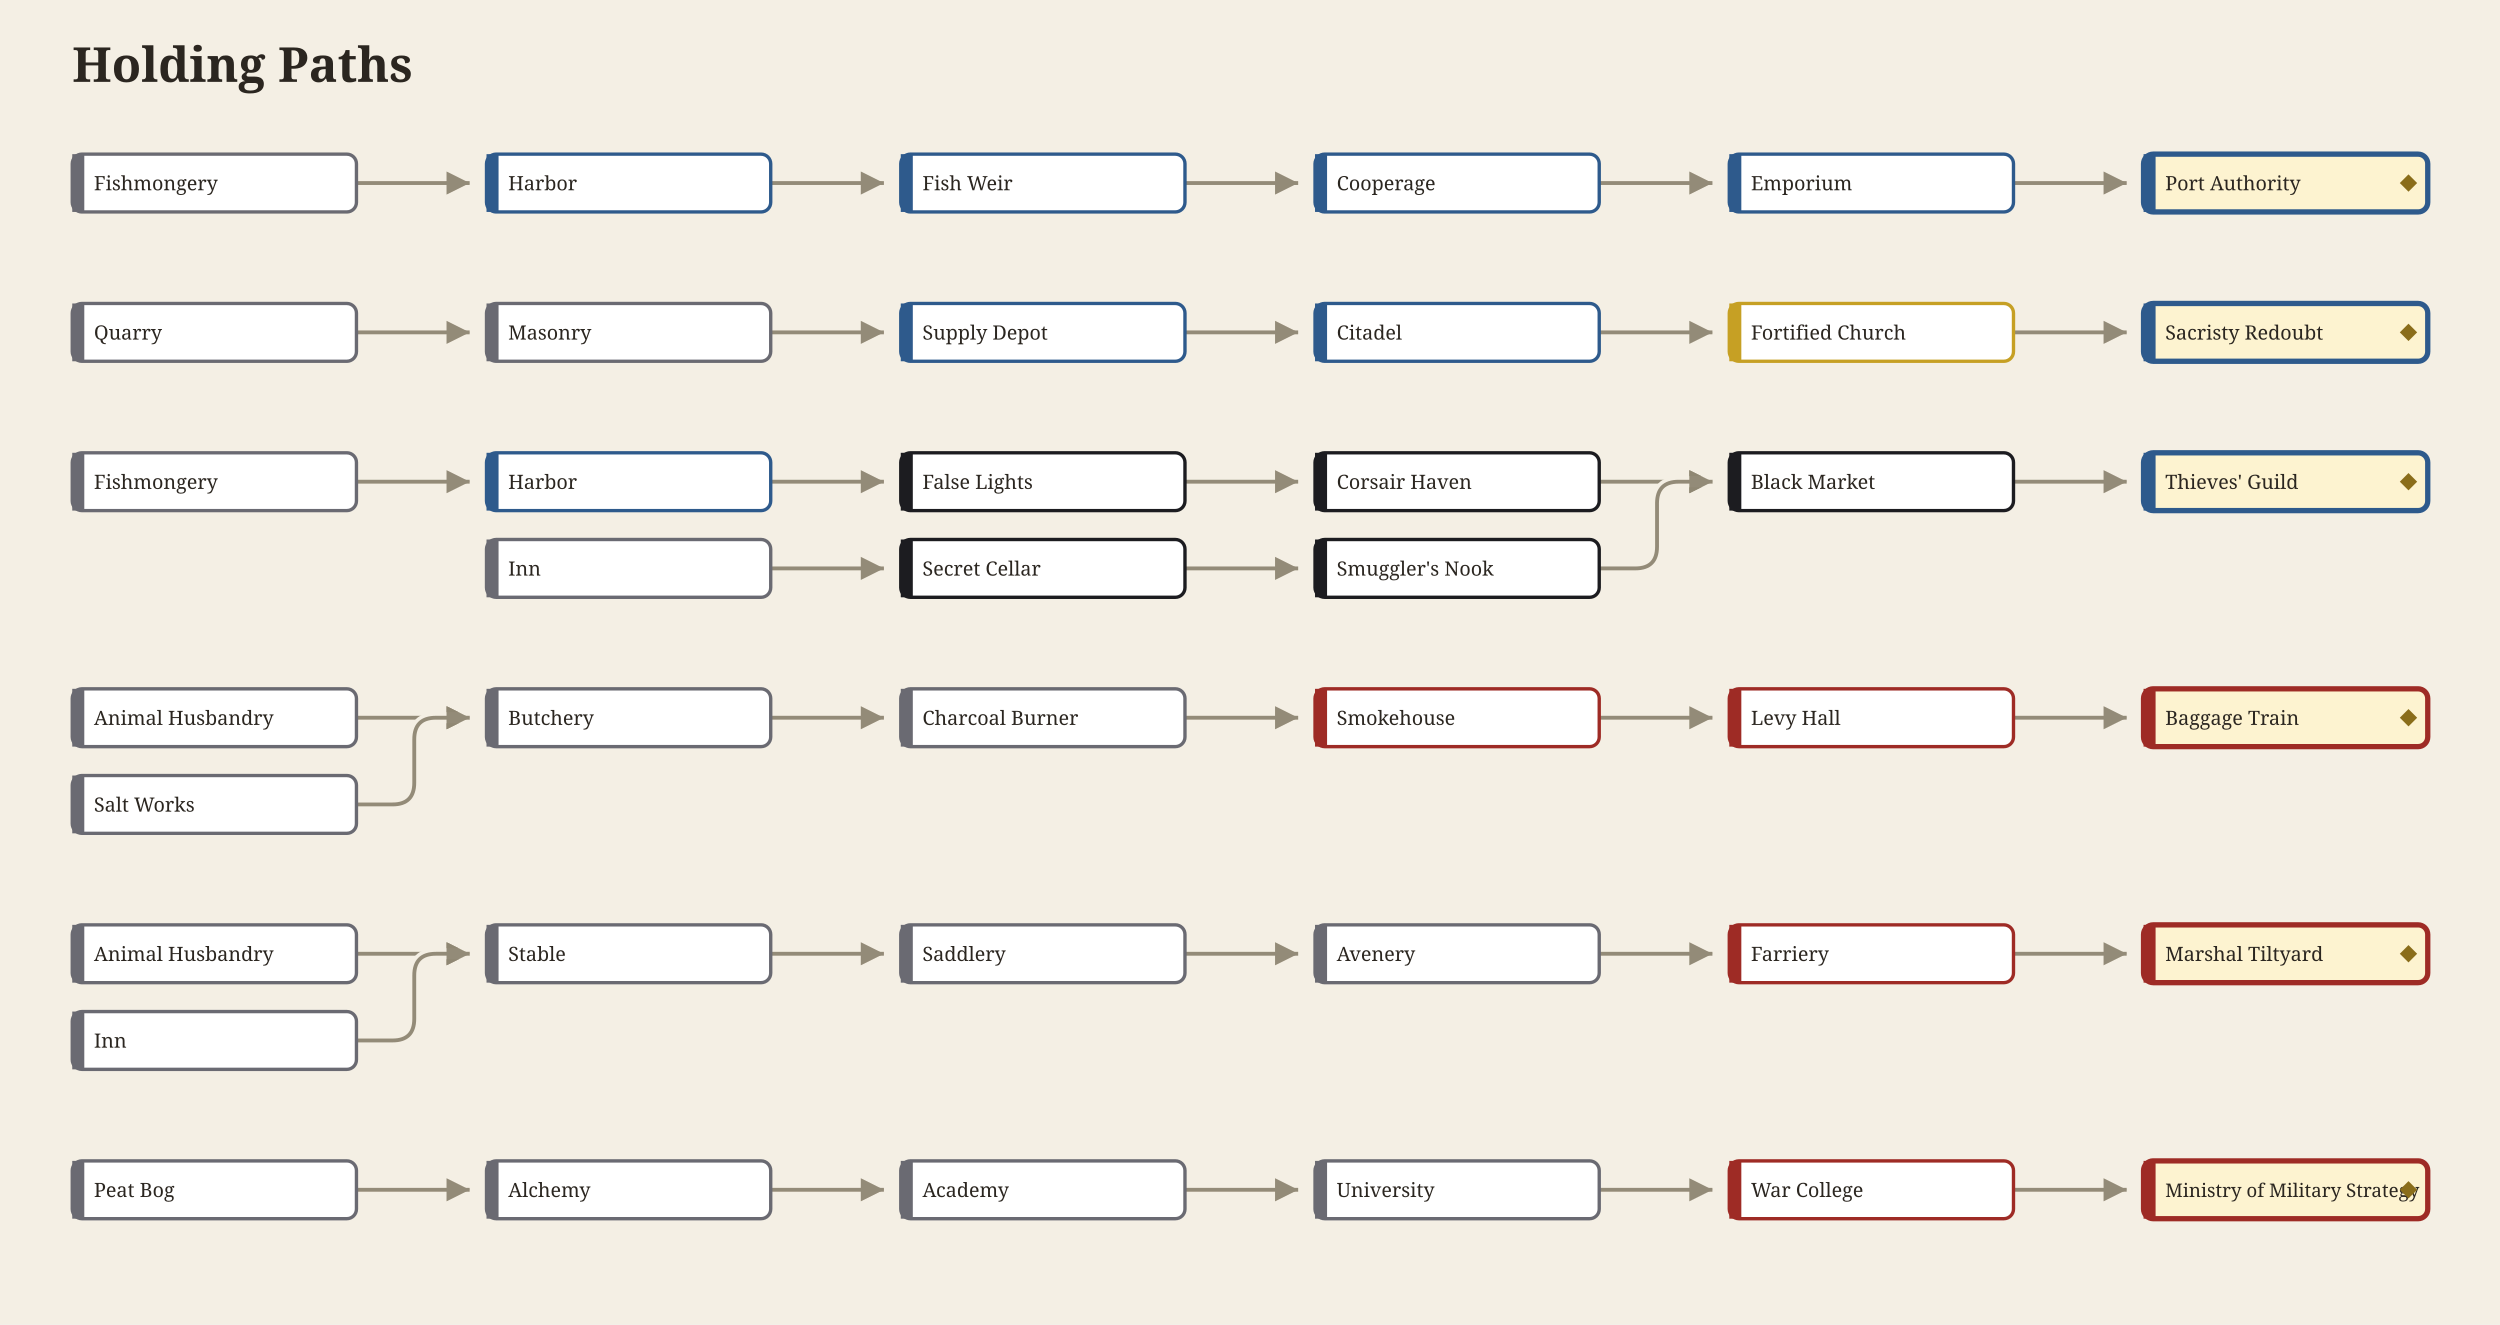
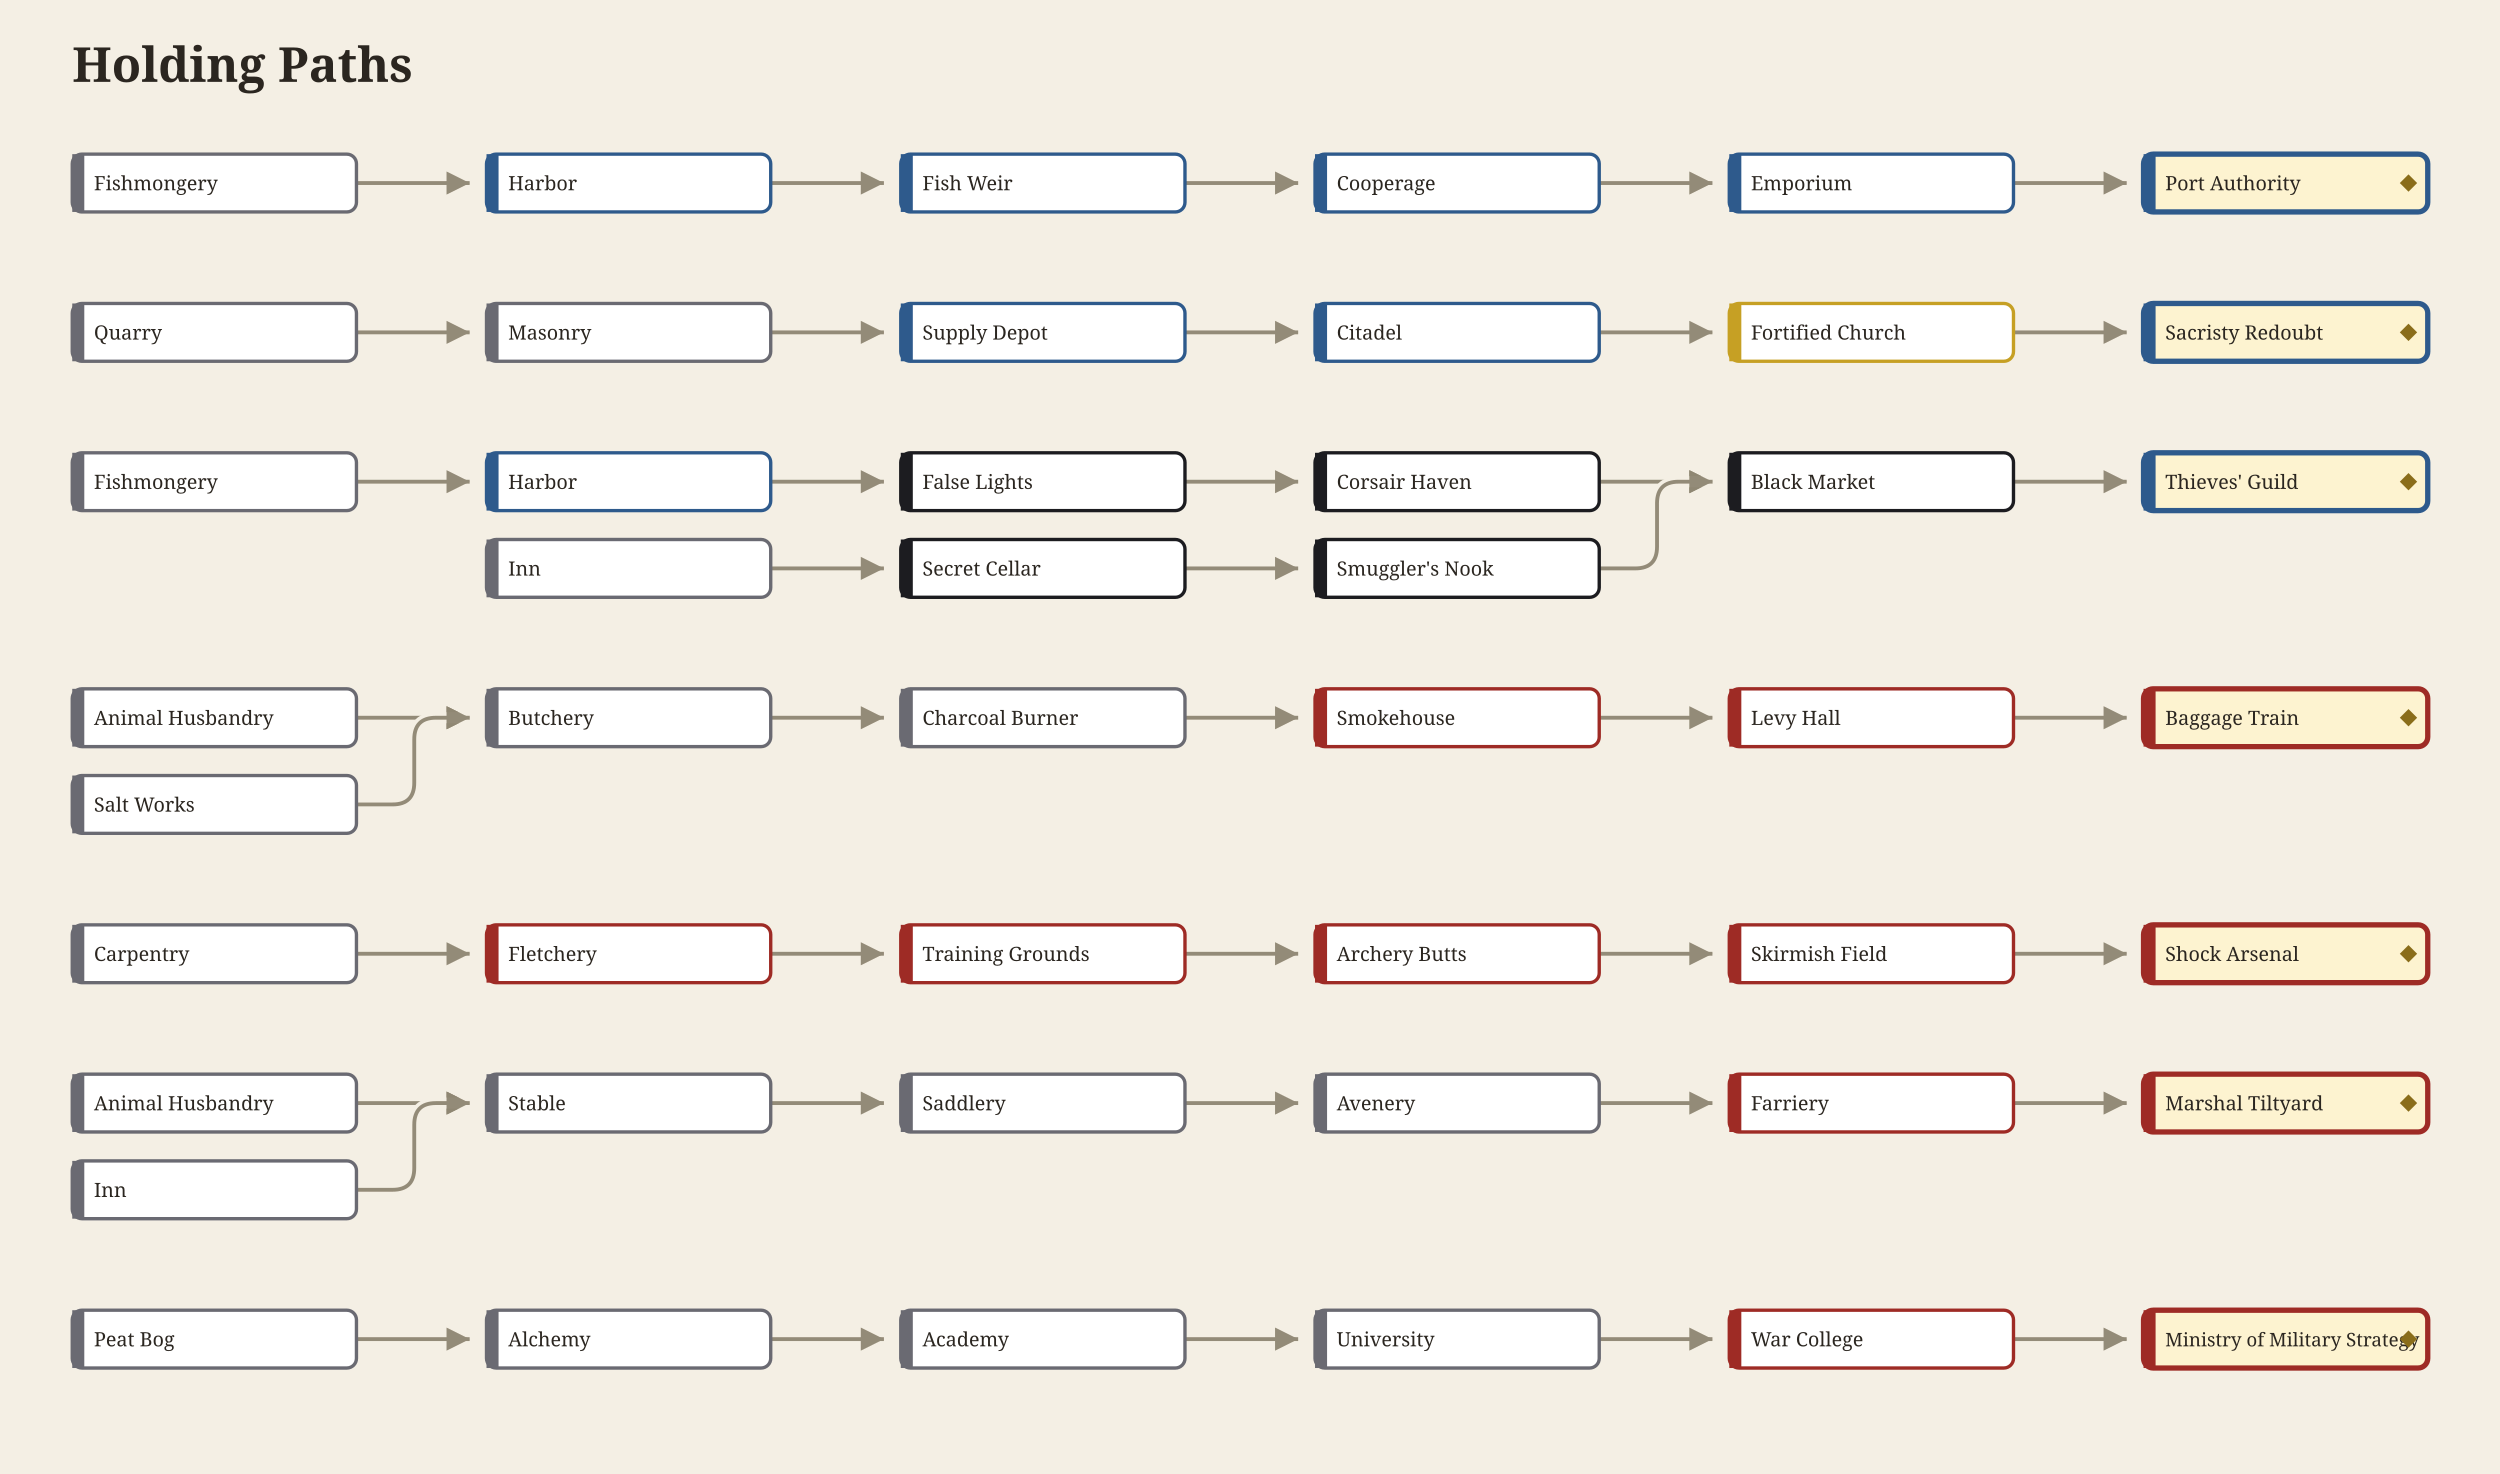
- <svg xmlns="http://www.w3.org/2000/svg" width="1038" height="550" viewBox="0 0 1038 550" font-family="Georgia, serif">
-   <rect width="1038" height="550" fill="#f4efe4" />
+ <svg xmlns="http://www.w3.org/2000/svg" width="1038" height="612" viewBox="0 0 1038 612" font-family="Georgia, serif">
+   <rect width="1038" height="612" fill="#f4efe4" />
  <defs>
    <marker id="arw-2E5A8C" markerWidth="7" markerHeight="7" refX="6" refY="3" orient="auto">
      <path d="M0,0 L6,3 L0,6 Z" fill="#2E5A8C" />
    </marker>
    <marker id="arw-9E2B25" markerWidth="7" markerHeight="7" refX="6" refY="3" orient="auto">
      <path d="M0,0 L6,3 L0,6 Z" fill="#9E2B25" />
    </marker>
    <marker id="arw-1c9c8c" markerWidth="7" markerHeight="7" refX="6" refY="3" orient="auto">
      <path d="M0,0 L6,3 L0,6 Z" fill="#1c9c8c" />
    </marker>
    <marker id="arw-C6A024" markerWidth="7" markerHeight="7" refX="6" refY="3" orient="auto">
      <path d="M0,0 L6,3 L0,6 Z" fill="#C6A024" />
    </marker>
    <marker id="arw-6A3D8F" markerWidth="7" markerHeight="7" refX="6" refY="3" orient="auto">
      <path d="M0,0 L6,3 L0,6 Z" fill="#6A3D8F" />
    </marker>
    <marker id="arw-CC6A1A" markerWidth="7" markerHeight="7" refX="6" refY="3" orient="auto">
      <path d="M0,0 L6,3 L0,6 Z" fill="#CC6A1A" />
    </marker>
    <marker id="arw-3a7d3a" markerWidth="7" markerHeight="7" refX="6" refY="3" orient="auto">
      <path d="M0,0 L6,3 L0,6 Z" fill="#3a7d3a" />
    </marker>
    <marker id="arw-b5347a" markerWidth="7" markerHeight="7" refX="6" refY="3" orient="auto">
      <path d="M0,0 L6,3 L0,6 Z" fill="#b5347a" />
    </marker>
    <marker id="arw-2b6f9e" markerWidth="7" markerHeight="7" refX="6" refY="3" orient="auto">
      <path d="M0,0 L6,3 L0,6 Z" fill="#2b6f9e" />
    </marker>
    <marker id="arw-8a6d1a" markerWidth="7" markerHeight="7" refX="6" refY="3" orient="auto">
      <path d="M0,0 L6,3 L0,6 Z" fill="#8a6d1a" />
    </marker>
    <marker id="arw-5f5647" markerWidth="7" markerHeight="7" refX="6" refY="3" orient="auto">
      <path d="M0,0 L6,3 L0,6 Z" fill="#5f5647" />
    </marker>
    <marker id="arw-7a2ea0" markerWidth="7" markerHeight="7" refX="6" refY="3" orient="auto">
      <path d="M0,0 L6,3 L0,6 Z" fill="#7a2ea0" />
    </marker>
    <marker id="arw-0f8a7e" markerWidth="7" markerHeight="7" refX="6" refY="3" orient="auto">
      <path d="M0,0 L6,3 L0,6 Z" fill="#0f8a7e" />
    </marker>
    <marker id="arw-a83232" markerWidth="7" markerHeight="7" refX="6" refY="3" orient="auto">
      <path d="M0,0 L6,3 L0,6 Z" fill="#a83232" />
    </marker>
    <marker id="arw-8f8672" markerWidth="7" markerHeight="7" refX="6" refY="3" orient="auto">
      <path d="M0,0 L6,3 L0,6 Z" fill="#8f8672" />
    </marker>
  </defs>
  <text x="30" y="34" font-size="20" font-weight="bold" fill="#2b2620">Holding Paths</text>
  <path d="M148,76 L195,76" fill="none" stroke="#f4efe4" stroke-width="4.6" opacity="1" />
  <path d="M148,76 L195,76" fill="none" stroke="#8f8672" stroke-width="1.6" opacity="0.95" marker-end="url(#arw-8f8672)" />
  <path d="M320,76 L367,76" fill="none" stroke="#f4efe4" stroke-width="4.6" opacity="1" />
  <path d="M320,76 L367,76" fill="none" stroke="#8f8672" stroke-width="1.6" opacity="0.95" marker-end="url(#arw-8f8672)" />
  <path d="M492,76 L539,76" fill="none" stroke="#f4efe4" stroke-width="4.6" opacity="1" />
  <path d="M492,76 L539,76" fill="none" stroke="#8f8672" stroke-width="1.6" opacity="0.95" marker-end="url(#arw-8f8672)" />
  <path d="M664,76 L711,76" fill="none" stroke="#f4efe4" stroke-width="4.6" opacity="1" />
  <path d="M664,76 L711,76" fill="none" stroke="#8f8672" stroke-width="1.6" opacity="0.95" marker-end="url(#arw-8f8672)" />
  <path d="M836,76 L883,76" fill="none" stroke="#f4efe4" stroke-width="4.6" opacity="1" />
  <path d="M836,76 L883,76" fill="none" stroke="#8f8672" stroke-width="1.6" opacity="0.95" marker-end="url(#arw-8f8672)" />
  <rect x="30" y="64" width="118" height="24" rx="4" fill="#ffffff" stroke="#6a6a72" stroke-width="1.4" />
  <rect x="30" y="64" width="5" height="24" fill="#6a6a72" />
  <text x="39" y="79" font-size="8.2" fill="#2b2620">Fishmongery</text>
  <rect x="202" y="64" width="118" height="24" rx="4" fill="#ffffff" stroke="#2E5A8C" stroke-width="1.4" />
  <rect x="202" y="64" width="5" height="24" fill="#2E5A8C" />
  <text x="211" y="79" font-size="8.2" fill="#2b2620">Harbor</text>
  <rect x="374" y="64" width="118" height="24" rx="4" fill="#ffffff" stroke="#2E5A8C" stroke-width="1.4" />
  <rect x="374" y="64" width="5" height="24" fill="#2E5A8C" />
  <text x="383" y="79" font-size="8.2" fill="#2b2620">Fish Weir</text>
  <rect x="546" y="64" width="118" height="24" rx="4" fill="#ffffff" stroke="#2E5A8C" stroke-width="1.4" />
  <rect x="546" y="64" width="5" height="24" fill="#2E5A8C" />
  <text x="555" y="79" font-size="8.2" fill="#2b2620">Cooperage</text>
  <rect x="718" y="64" width="118" height="24" rx="4" fill="#ffffff" stroke="#2E5A8C" stroke-width="1.4" />
  <rect x="718" y="64" width="5" height="24" fill="#2E5A8C" />
  <text x="727" y="79" font-size="8.2" fill="#2b2620">Emporium</text>
  <rect x="890" y="64" width="118" height="24" rx="4" fill="#fdf3d0" stroke="#2E5A8C" stroke-width="2.2" />
  <rect x="890" y="64" width="5" height="24" fill="#2E5A8C" />
  <text x="899" y="79" font-size="8.2" fill="#2b2620">Port Authority</text>
  <polygon points="1000.0,72.4 1003.6,76.0 1000.0,79.6 996.4,76.0" fill="#8a6d1a" />
  <path d="M148,138 L195,138" fill="none" stroke="#f4efe4" stroke-width="4.6" opacity="1" />
  <path d="M148,138 L195,138" fill="none" stroke="#8f8672" stroke-width="1.6" opacity="0.95" marker-end="url(#arw-8f8672)" />
  <path d="M320,138 L367,138" fill="none" stroke="#f4efe4" stroke-width="4.6" opacity="1" />
  <path d="M320,138 L367,138" fill="none" stroke="#8f8672" stroke-width="1.6" opacity="0.95" marker-end="url(#arw-8f8672)" />
  <path d="M492,138 L539,138" fill="none" stroke="#f4efe4" stroke-width="4.6" opacity="1" />
  <path d="M492,138 L539,138" fill="none" stroke="#8f8672" stroke-width="1.6" opacity="0.95" marker-end="url(#arw-8f8672)" />
  <path d="M664,138 L711,138" fill="none" stroke="#f4efe4" stroke-width="4.6" opacity="1" />
  <path d="M664,138 L711,138" fill="none" stroke="#8f8672" stroke-width="1.6" opacity="0.95" marker-end="url(#arw-8f8672)" />
  <path d="M836,138 L883,138" fill="none" stroke="#f4efe4" stroke-width="4.6" opacity="1" />
  <path d="M836,138 L883,138" fill="none" stroke="#8f8672" stroke-width="1.6" opacity="0.95" marker-end="url(#arw-8f8672)" />
  <rect x="30" y="126" width="118" height="24" rx="4" fill="#ffffff" stroke="#6a6a72" stroke-width="1.4" />
  <rect x="30" y="126" width="5" height="24" fill="#6a6a72" />
  <text x="39" y="141" font-size="8.2" fill="#2b2620">Quarry</text>
  <rect x="202" y="126" width="118" height="24" rx="4" fill="#ffffff" stroke="#6a6a72" stroke-width="1.4" />
  <rect x="202" y="126" width="5" height="24" fill="#6a6a72" />
  <text x="211" y="141" font-size="8.2" fill="#2b2620">Masonry</text>
  <rect x="374" y="126" width="118" height="24" rx="4" fill="#ffffff" stroke="#2E5A8C" stroke-width="1.4" />
  <rect x="374" y="126" width="5" height="24" fill="#2E5A8C" />
  <text x="383" y="141" font-size="8.2" fill="#2b2620">Supply Depot</text>
  <rect x="546" y="126" width="118" height="24" rx="4" fill="#ffffff" stroke="#2E5A8C" stroke-width="1.4" />
  <rect x="546" y="126" width="5" height="24" fill="#2E5A8C" />
  <text x="555" y="141" font-size="8.2" fill="#2b2620">Citadel</text>
  <rect x="718" y="126" width="118" height="24" rx="4" fill="#ffffff" stroke="#C6A024" stroke-width="1.4" />
  <rect x="718" y="126" width="5" height="24" fill="#C6A024" />
  <text x="727" y="141" font-size="8.2" fill="#2b2620">Fortified Church</text>
  <rect x="890" y="126" width="118" height="24" rx="4" fill="#fdf3d0" stroke="#2E5A8C" stroke-width="2.2" />
  <rect x="890" y="126" width="5" height="24" fill="#2E5A8C" />
  <text x="899" y="141" font-size="8.2" fill="#2b2620">Sacristy Redoubt</text>
  <polygon points="1000.0,134.4 1003.6,138.0 1000.0,141.6 996.4,138.0" fill="#8a6d1a" />
  <path d="M148,200 L195,200" fill="none" stroke="#f4efe4" stroke-width="4.6" opacity="1" />
  <path d="M148,200 L195,200" fill="none" stroke="#8f8672" stroke-width="1.6" opacity="0.95" marker-end="url(#arw-8f8672)" />
  <path d="M320,200 L367,200" fill="none" stroke="#f4efe4" stroke-width="4.6" opacity="1" />
  <path d="M320,200 L367,200" fill="none" stroke="#8f8672" stroke-width="1.6" opacity="0.95" marker-end="url(#arw-8f8672)" />
  <path d="M320,236 L367,236" fill="none" stroke="#f4efe4" stroke-width="4.6" opacity="1" />
  <path d="M320,236 L367,236" fill="none" stroke="#8f8672" stroke-width="1.6" opacity="0.95" marker-end="url(#arw-8f8672)" />
  <path d="M492,200 L539,200" fill="none" stroke="#f4efe4" stroke-width="4.6" opacity="1" />
  <path d="M492,200 L539,200" fill="none" stroke="#8f8672" stroke-width="1.6" opacity="0.95" marker-end="url(#arw-8f8672)" />
  <path d="M492,236 L539,236" fill="none" stroke="#f4efe4" stroke-width="4.6" opacity="1" />
  <path d="M492,236 L539,236" fill="none" stroke="#8f8672" stroke-width="1.6" opacity="0.95" marker-end="url(#arw-8f8672)" />
  <path d="M664,200 L711,200" fill="none" stroke="#f4efe4" stroke-width="4.6" opacity="1" />
  <path d="M664,200 L711,200" fill="none" stroke="#8f8672" stroke-width="1.6" opacity="0.95" marker-end="url(#arw-8f8672)" />
  <path d="M664,236 L679,236 Q688,236 688,227 L688,209 Q688,200 697,200 L711,200" fill="none" stroke="#f4efe4" stroke-width="4.6" opacity="1" />
  <path d="M664,236 L679,236 Q688,236 688,227 L688,209 Q688,200 697,200 L711,200" fill="none" stroke="#8f8672" stroke-width="1.6" opacity="0.95" marker-end="url(#arw-8f8672)" />
  <path d="M836,200 L883,200" fill="none" stroke="#f4efe4" stroke-width="4.6" opacity="1" />
  <path d="M836,200 L883,200" fill="none" stroke="#8f8672" stroke-width="1.6" opacity="0.95" marker-end="url(#arw-8f8672)" />
  <rect x="30" y="188" width="118" height="24" rx="4" fill="#ffffff" stroke="#6a6a72" stroke-width="1.4" />
  <rect x="30" y="188" width="5" height="24" fill="#6a6a72" />
  <text x="39" y="203" font-size="8.2" fill="#2b2620">Fishmongery</text>
  <rect x="202" y="188" width="118" height="24" rx="4" fill="#ffffff" stroke="#2E5A8C" stroke-width="1.4" />
  <rect x="202" y="188" width="5" height="24" fill="#2E5A8C" />
  <text x="211" y="203" font-size="8.2" fill="#2b2620">Harbor</text>
  <rect x="202" y="224" width="118" height="24" rx="4" fill="#ffffff" stroke="#6a6a72" stroke-width="1.4" />
  <rect x="202" y="224" width="5" height="24" fill="#6a6a72" />
  <text x="211" y="239" font-size="8.2" fill="#2b2620">Inn</text>
  <rect x="374" y="188" width="118" height="24" rx="4" fill="#ffffff" stroke="#1c1c20" stroke-width="1.4" />
  <rect x="374" y="188" width="5" height="24" fill="#1c1c20" />
  <text x="383" y="203" font-size="8.2" fill="#2b2620">False Lights</text>
  <rect x="374" y="224" width="118" height="24" rx="4" fill="#ffffff" stroke="#1c1c20" stroke-width="1.4" />
  <rect x="374" y="224" width="5" height="24" fill="#1c1c20" />
  <text x="383" y="239" font-size="8.2" fill="#2b2620">Secret Cellar</text>
  <rect x="546" y="188" width="118" height="24" rx="4" fill="#ffffff" stroke="#1c1c20" stroke-width="1.4" />
  <rect x="546" y="188" width="5" height="24" fill="#1c1c20" />
  <text x="555" y="203" font-size="8.2" fill="#2b2620">Corsair Haven</text>
  <rect x="546" y="224" width="118" height="24" rx="4" fill="#ffffff" stroke="#1c1c20" stroke-width="1.4" />
  <rect x="546" y="224" width="5" height="24" fill="#1c1c20" />
  <text x="555" y="239" font-size="8.2" fill="#2b2620">Smuggler's Nook</text>
  <rect x="718" y="188" width="118" height="24" rx="4" fill="#ffffff" stroke="#1c1c20" stroke-width="1.4" />
  <rect x="718" y="188" width="5" height="24" fill="#1c1c20" />
  <text x="727" y="203" font-size="8.2" fill="#2b2620">Black Market</text>
  <rect x="890" y="188" width="118" height="24" rx="4" fill="#fdf3d0" stroke="#2E5A8C" stroke-width="2.2" />
  <rect x="890" y="188" width="5" height="24" fill="#2E5A8C" />
  <text x="899" y="203" font-size="8.2" fill="#2b2620">Thieves' Guild</text>
  <polygon points="1000.0,196.4 1003.6,200.0 1000.0,203.6 996.4,200.0" fill="#8a6d1a" />
  <path d="M148,298 L195,298" fill="none" stroke="#f4efe4" stroke-width="4.6" opacity="1" />
  <path d="M148,298 L195,298" fill="none" stroke="#8f8672" stroke-width="1.6" opacity="0.95" marker-end="url(#arw-8f8672)" />
  <path d="M148,334 L163,334 Q172,334 172,325 L172,307 Q172,298 181,298 L195,298" fill="none" stroke="#f4efe4" stroke-width="4.6" opacity="1" />
  <path d="M148,334 L163,334 Q172,334 172,325 L172,307 Q172,298 181,298 L195,298" fill="none" stroke="#8f8672" stroke-width="1.6" opacity="0.95" marker-end="url(#arw-8f8672)" />
  <path d="M320,298 L367,298" fill="none" stroke="#f4efe4" stroke-width="4.6" opacity="1" />
  <path d="M320,298 L367,298" fill="none" stroke="#8f8672" stroke-width="1.6" opacity="0.95" marker-end="url(#arw-8f8672)" />
  <path d="M492,298 L539,298" fill="none" stroke="#f4efe4" stroke-width="4.6" opacity="1" />
  <path d="M492,298 L539,298" fill="none" stroke="#8f8672" stroke-width="1.6" opacity="0.95" marker-end="url(#arw-8f8672)" />
  <path d="M664,298 L711,298" fill="none" stroke="#f4efe4" stroke-width="4.6" opacity="1" />
  <path d="M664,298 L711,298" fill="none" stroke="#8f8672" stroke-width="1.6" opacity="0.95" marker-end="url(#arw-8f8672)" />
  <path d="M836,298 L883,298" fill="none" stroke="#f4efe4" stroke-width="4.6" opacity="1" />
  <path d="M836,298 L883,298" fill="none" stroke="#8f8672" stroke-width="1.6" opacity="0.95" marker-end="url(#arw-8f8672)" />
  <rect x="30" y="286" width="118" height="24" rx="4" fill="#ffffff" stroke="#6a6a72" stroke-width="1.4" />
  <rect x="30" y="286" width="5" height="24" fill="#6a6a72" />
  <text x="39" y="301" font-size="8.2" fill="#2b2620">Animal Husbandry</text>
  <rect x="30" y="322" width="118" height="24" rx="4" fill="#ffffff" stroke="#6a6a72" stroke-width="1.4" />
  <rect x="30" y="322" width="5" height="24" fill="#6a6a72" />
  <text x="39" y="337" font-size="8.2" fill="#2b2620">Salt Works</text>
  <rect x="202" y="286" width="118" height="24" rx="4" fill="#ffffff" stroke="#6a6a72" stroke-width="1.4" />
  <rect x="202" y="286" width="5" height="24" fill="#6a6a72" />
  <text x="211" y="301" font-size="8.2" fill="#2b2620">Butchery</text>
  <rect x="374" y="286" width="118" height="24" rx="4" fill="#ffffff" stroke="#6a6a72" stroke-width="1.4" />
  <rect x="374" y="286" width="5" height="24" fill="#6a6a72" />
  <text x="383" y="301" font-size="8.2" fill="#2b2620">Charcoal Burner</text>
  <rect x="546" y="286" width="118" height="24" rx="4" fill="#ffffff" stroke="#9E2B25" stroke-width="1.4" />
  <rect x="546" y="286" width="5" height="24" fill="#9E2B25" />
  <text x="555" y="301" font-size="8.2" fill="#2b2620">Smokehouse</text>
  <rect x="718" y="286" width="118" height="24" rx="4" fill="#ffffff" stroke="#9E2B25" stroke-width="1.4" />
  <rect x="718" y="286" width="5" height="24" fill="#9E2B25" />
  <text x="727" y="301" font-size="8.2" fill="#2b2620">Levy Hall</text>
  <rect x="890" y="286" width="118" height="24" rx="4" fill="#fdf3d0" stroke="#9E2B25" stroke-width="2.2" />
  <rect x="890" y="286" width="5" height="24" fill="#9E2B25" />
  <text x="899" y="301" font-size="8.2" fill="#2b2620">Baggage Train</text>
  <polygon points="1000.0,294.4 1003.6,298.0 1000.0,301.6 996.4,298.0" fill="#8a6d1a" />
  <path d="M148,396 L195,396" fill="none" stroke="#f4efe4" stroke-width="4.6" opacity="1" />
  <path d="M148,396 L195,396" fill="none" stroke="#8f8672" stroke-width="1.6" opacity="0.95" marker-end="url(#arw-8f8672)" />
-   <path d="M148,432 L163,432 Q172,432 172,423 L172,405 Q172,396 181,396 L195,396" fill="none" stroke="#f4efe4" stroke-width="4.6" opacity="1" />
-   <path d="M148,432 L163,432 Q172,432 172,423 L172,405 Q172,396 181,396 L195,396" fill="none" stroke="#8f8672" stroke-width="1.6" opacity="0.95" marker-end="url(#arw-8f8672)" />
  <path d="M320,396 L367,396" fill="none" stroke="#f4efe4" stroke-width="4.6" opacity="1" />
  <path d="M320,396 L367,396" fill="none" stroke="#8f8672" stroke-width="1.6" opacity="0.95" marker-end="url(#arw-8f8672)" />
  <path d="M492,396 L539,396" fill="none" stroke="#f4efe4" stroke-width="4.6" opacity="1" />
  <path d="M492,396 L539,396" fill="none" stroke="#8f8672" stroke-width="1.6" opacity="0.95" marker-end="url(#arw-8f8672)" />
  <path d="M664,396 L711,396" fill="none" stroke="#f4efe4" stroke-width="4.6" opacity="1" />
  <path d="M664,396 L711,396" fill="none" stroke="#8f8672" stroke-width="1.6" opacity="0.95" marker-end="url(#arw-8f8672)" />
  <path d="M836,396 L883,396" fill="none" stroke="#f4efe4" stroke-width="4.6" opacity="1" />
  <path d="M836,396 L883,396" fill="none" stroke="#8f8672" stroke-width="1.6" opacity="0.95" marker-end="url(#arw-8f8672)" />
  <rect x="30" y="384" width="118" height="24" rx="4" fill="#ffffff" stroke="#6a6a72" stroke-width="1.4" />
  <rect x="30" y="384" width="5" height="24" fill="#6a6a72" />
-   <text x="39" y="399" font-size="8.2" fill="#2b2620">Animal Husbandry</text>
-   <rect x="30" y="420" width="118" height="24" rx="4" fill="#ffffff" stroke="#6a6a72" stroke-width="1.4" />
-   <rect x="30" y="420" width="5" height="24" fill="#6a6a72" />
-   <text x="39" y="435" font-size="8.2" fill="#2b2620">Inn</text>
-   <rect x="202" y="384" width="118" height="24" rx="4" fill="#ffffff" stroke="#6a6a72" stroke-width="1.4" />
-   <rect x="202" y="384" width="5" height="24" fill="#6a6a72" />
-   <text x="211" y="399" font-size="8.2" fill="#2b2620">Stable</text>
-   <rect x="374" y="384" width="118" height="24" rx="4" fill="#ffffff" stroke="#6a6a72" stroke-width="1.4" />
-   <rect x="374" y="384" width="5" height="24" fill="#6a6a72" />
-   <text x="383" y="399" font-size="8.2" fill="#2b2620">Saddlery</text>
-   <rect x="546" y="384" width="118" height="24" rx="4" fill="#ffffff" stroke="#6a6a72" stroke-width="1.4" />
-   <rect x="546" y="384" width="5" height="24" fill="#6a6a72" />
-   <text x="555" y="399" font-size="8.2" fill="#2b2620">Avenery</text>
+   <text x="39" y="399" font-size="8.2" fill="#2b2620">Carpentry</text>
+   <rect x="202" y="384" width="118" height="24" rx="4" fill="#ffffff" stroke="#9E2B25" stroke-width="1.4" />
+   <rect x="202" y="384" width="5" height="24" fill="#9E2B25" />
+   <text x="211" y="399" font-size="8.2" fill="#2b2620">Fletchery</text>
+   <rect x="374" y="384" width="118" height="24" rx="4" fill="#ffffff" stroke="#9E2B25" stroke-width="1.4" />
+   <rect x="374" y="384" width="5" height="24" fill="#9E2B25" />
+   <text x="383" y="399" font-size="8.2" fill="#2b2620">Training Grounds</text>
+   <rect x="546" y="384" width="118" height="24" rx="4" fill="#ffffff" stroke="#9E2B25" stroke-width="1.4" />
+   <rect x="546" y="384" width="5" height="24" fill="#9E2B25" />
+   <text x="555" y="399" font-size="8.2" fill="#2b2620">Archery Butts</text>
  <rect x="718" y="384" width="118" height="24" rx="4" fill="#ffffff" stroke="#9E2B25" stroke-width="1.4" />
  <rect x="718" y="384" width="5" height="24" fill="#9E2B25" />
-   <text x="727" y="399" font-size="8.2" fill="#2b2620">Farriery</text>
+   <text x="727" y="399" font-size="8.2" fill="#2b2620">Skirmish Field</text>
  <rect x="890" y="384" width="118" height="24" rx="4" fill="#fdf3d0" stroke="#9E2B25" stroke-width="2.2" />
  <rect x="890" y="384" width="5" height="24" fill="#9E2B25" />
-   <text x="899" y="399" font-size="8.2" fill="#2b2620">Marshal Tiltyard</text>
+   <text x="899" y="399" font-size="8.2" fill="#2b2620">Shock Arsenal</text>
  <polygon points="1000.0,392.4 1003.6,396.0 1000.0,399.6 996.4,396.0" fill="#8a6d1a" />
-   <path d="M148,494 L195,494" fill="none" stroke="#f4efe4" stroke-width="4.6" opacity="1" />
-   <path d="M148,494 L195,494" fill="none" stroke="#8f8672" stroke-width="1.6" opacity="0.95" marker-end="url(#arw-8f8672)" />
-   <path d="M320,494 L367,494" fill="none" stroke="#f4efe4" stroke-width="4.6" opacity="1" />
-   <path d="M320,494 L367,494" fill="none" stroke="#8f8672" stroke-width="1.6" opacity="0.95" marker-end="url(#arw-8f8672)" />
-   <path d="M492,494 L539,494" fill="none" stroke="#f4efe4" stroke-width="4.6" opacity="1" />
-   <path d="M492,494 L539,494" fill="none" stroke="#8f8672" stroke-width="1.6" opacity="0.95" marker-end="url(#arw-8f8672)" />
-   <path d="M664,494 L711,494" fill="none" stroke="#f4efe4" stroke-width="4.6" opacity="1" />
-   <path d="M664,494 L711,494" fill="none" stroke="#8f8672" stroke-width="1.6" opacity="0.95" marker-end="url(#arw-8f8672)" />
-   <path d="M836,494 L883,494" fill="none" stroke="#f4efe4" stroke-width="4.6" opacity="1" />
-   <path d="M836,494 L883,494" fill="none" stroke="#8f8672" stroke-width="1.6" opacity="0.95" marker-end="url(#arw-8f8672)" />
+   <path d="M148,458 L195,458" fill="none" stroke="#f4efe4" stroke-width="4.6" opacity="1" />
+   <path d="M148,458 L195,458" fill="none" stroke="#8f8672" stroke-width="1.6" opacity="0.95" marker-end="url(#arw-8f8672)" />
+   <path d="M148,494 L163,494 Q172,494 172,485 L172,467 Q172,458 181,458 L195,458" fill="none" stroke="#f4efe4" stroke-width="4.6" opacity="1" />
+   <path d="M148,494 L163,494 Q172,494 172,485 L172,467 Q172,458 181,458 L195,458" fill="none" stroke="#8f8672" stroke-width="1.6" opacity="0.95" marker-end="url(#arw-8f8672)" />
+   <path d="M320,458 L367,458" fill="none" stroke="#f4efe4" stroke-width="4.6" opacity="1" />
+   <path d="M320,458 L367,458" fill="none" stroke="#8f8672" stroke-width="1.6" opacity="0.95" marker-end="url(#arw-8f8672)" />
+   <path d="M492,458 L539,458" fill="none" stroke="#f4efe4" stroke-width="4.6" opacity="1" />
+   <path d="M492,458 L539,458" fill="none" stroke="#8f8672" stroke-width="1.6" opacity="0.95" marker-end="url(#arw-8f8672)" />
+   <path d="M664,458 L711,458" fill="none" stroke="#f4efe4" stroke-width="4.6" opacity="1" />
+   <path d="M664,458 L711,458" fill="none" stroke="#8f8672" stroke-width="1.6" opacity="0.95" marker-end="url(#arw-8f8672)" />
+   <path d="M836,458 L883,458" fill="none" stroke="#f4efe4" stroke-width="4.6" opacity="1" />
+   <path d="M836,458 L883,458" fill="none" stroke="#8f8672" stroke-width="1.6" opacity="0.95" marker-end="url(#arw-8f8672)" />
+   <rect x="30" y="446" width="118" height="24" rx="4" fill="#ffffff" stroke="#6a6a72" stroke-width="1.4" />
+   <rect x="30" y="446" width="5" height="24" fill="#6a6a72" />
+   <text x="39" y="461" font-size="8.2" fill="#2b2620">Animal Husbandry</text>
  <rect x="30" y="482" width="118" height="24" rx="4" fill="#ffffff" stroke="#6a6a72" stroke-width="1.4" />
  <rect x="30" y="482" width="5" height="24" fill="#6a6a72" />
-   <text x="39" y="497" font-size="8.2" fill="#2b2620">Peat Bog</text>
-   <rect x="202" y="482" width="118" height="24" rx="4" fill="#ffffff" stroke="#6a6a72" stroke-width="1.4" />
-   <rect x="202" y="482" width="5" height="24" fill="#6a6a72" />
-   <text x="211" y="497" font-size="8.2" fill="#2b2620">Alchemy</text>
-   <rect x="374" y="482" width="118" height="24" rx="4" fill="#ffffff" stroke="#6a6a72" stroke-width="1.4" />
-   <rect x="374" y="482" width="5" height="24" fill="#6a6a72" />
-   <text x="383" y="497" font-size="8.2" fill="#2b2620">Academy</text>
-   <rect x="546" y="482" width="118" height="24" rx="4" fill="#ffffff" stroke="#6a6a72" stroke-width="1.4" />
-   <rect x="546" y="482" width="5" height="24" fill="#6a6a72" />
-   <text x="555" y="497" font-size="8.2" fill="#2b2620">University</text>
-   <rect x="718" y="482" width="118" height="24" rx="4" fill="#ffffff" stroke="#9E2B25" stroke-width="1.4" />
-   <rect x="718" y="482" width="5" height="24" fill="#9E2B25" />
-   <text x="727" y="497" font-size="8.2" fill="#2b2620">War College</text>
-   <rect x="890" y="482" width="118" height="24" rx="4" fill="#fdf3d0" stroke="#9E2B25" stroke-width="2.2" />
-   <rect x="890" y="482" width="5" height="24" fill="#9E2B25" />
-   <text x="899" y="497" font-size="7.8" fill="#2b2620">Ministry of Military Strategy</text>
-   <polygon points="1000.0,490.4 1003.6,494.0 1000.0,497.6 996.4,494.0" fill="#8a6d1a" />
+   <text x="39" y="497" font-size="8.2" fill="#2b2620">Inn</text>
+   <rect x="202" y="446" width="118" height="24" rx="4" fill="#ffffff" stroke="#6a6a72" stroke-width="1.4" />
+   <rect x="202" y="446" width="5" height="24" fill="#6a6a72" />
+   <text x="211" y="461" font-size="8.2" fill="#2b2620">Stable</text>
+   <rect x="374" y="446" width="118" height="24" rx="4" fill="#ffffff" stroke="#6a6a72" stroke-width="1.4" />
+   <rect x="374" y="446" width="5" height="24" fill="#6a6a72" />
+   <text x="383" y="461" font-size="8.2" fill="#2b2620">Saddlery</text>
+   <rect x="546" y="446" width="118" height="24" rx="4" fill="#ffffff" stroke="#6a6a72" stroke-width="1.4" />
+   <rect x="546" y="446" width="5" height="24" fill="#6a6a72" />
+   <text x="555" y="461" font-size="8.2" fill="#2b2620">Avenery</text>
+   <rect x="718" y="446" width="118" height="24" rx="4" fill="#ffffff" stroke="#9E2B25" stroke-width="1.4" />
+   <rect x="718" y="446" width="5" height="24" fill="#9E2B25" />
+   <text x="727" y="461" font-size="8.2" fill="#2b2620">Farriery</text>
+   <rect x="890" y="446" width="118" height="24" rx="4" fill="#fdf3d0" stroke="#9E2B25" stroke-width="2.2" />
+   <rect x="890" y="446" width="5" height="24" fill="#9E2B25" />
+   <text x="899" y="461" font-size="8.2" fill="#2b2620">Marshal Tiltyard</text>
+   <polygon points="1000.0,454.4 1003.6,458.0 1000.0,461.6 996.4,458.0" fill="#8a6d1a" />
+   <path d="M148,556 L195,556" fill="none" stroke="#f4efe4" stroke-width="4.6" opacity="1" />
+   <path d="M148,556 L195,556" fill="none" stroke="#8f8672" stroke-width="1.6" opacity="0.95" marker-end="url(#arw-8f8672)" />
+   <path d="M320,556 L367,556" fill="none" stroke="#f4efe4" stroke-width="4.6" opacity="1" />
+   <path d="M320,556 L367,556" fill="none" stroke="#8f8672" stroke-width="1.6" opacity="0.95" marker-end="url(#arw-8f8672)" />
+   <path d="M492,556 L539,556" fill="none" stroke="#f4efe4" stroke-width="4.6" opacity="1" />
+   <path d="M492,556 L539,556" fill="none" stroke="#8f8672" stroke-width="1.6" opacity="0.95" marker-end="url(#arw-8f8672)" />
+   <path d="M664,556 L711,556" fill="none" stroke="#f4efe4" stroke-width="4.6" opacity="1" />
+   <path d="M664,556 L711,556" fill="none" stroke="#8f8672" stroke-width="1.6" opacity="0.95" marker-end="url(#arw-8f8672)" />
+   <path d="M836,556 L883,556" fill="none" stroke="#f4efe4" stroke-width="4.6" opacity="1" />
+   <path d="M836,556 L883,556" fill="none" stroke="#8f8672" stroke-width="1.6" opacity="0.95" marker-end="url(#arw-8f8672)" />
+   <rect x="30" y="544" width="118" height="24" rx="4" fill="#ffffff" stroke="#6a6a72" stroke-width="1.4" />
+   <rect x="30" y="544" width="5" height="24" fill="#6a6a72" />
+   <text x="39" y="559" font-size="8.2" fill="#2b2620">Peat Bog</text>
+   <rect x="202" y="544" width="118" height="24" rx="4" fill="#ffffff" stroke="#6a6a72" stroke-width="1.4" />
+   <rect x="202" y="544" width="5" height="24" fill="#6a6a72" />
+   <text x="211" y="559" font-size="8.2" fill="#2b2620">Alchemy</text>
+   <rect x="374" y="544" width="118" height="24" rx="4" fill="#ffffff" stroke="#6a6a72" stroke-width="1.4" />
+   <rect x="374" y="544" width="5" height="24" fill="#6a6a72" />
+   <text x="383" y="559" font-size="8.2" fill="#2b2620">Academy</text>
+   <rect x="546" y="544" width="118" height="24" rx="4" fill="#ffffff" stroke="#6a6a72" stroke-width="1.4" />
+   <rect x="546" y="544" width="5" height="24" fill="#6a6a72" />
+   <text x="555" y="559" font-size="8.2" fill="#2b2620">University</text>
+   <rect x="718" y="544" width="118" height="24" rx="4" fill="#ffffff" stroke="#9E2B25" stroke-width="1.4" />
+   <rect x="718" y="544" width="5" height="24" fill="#9E2B25" />
+   <text x="727" y="559" font-size="8.2" fill="#2b2620">War College</text>
+   <rect x="890" y="544" width="118" height="24" rx="4" fill="#fdf3d0" stroke="#9E2B25" stroke-width="2.2" />
+   <rect x="890" y="544" width="5" height="24" fill="#9E2B25" />
+   <text x="899" y="559" font-size="7.8" fill="#2b2620">Ministry of Military Strategy</text>
+   <polygon points="1000.0,552.4 1003.6,556.0 1000.0,559.6 996.4,556.0" fill="#8a6d1a" />
</svg>
